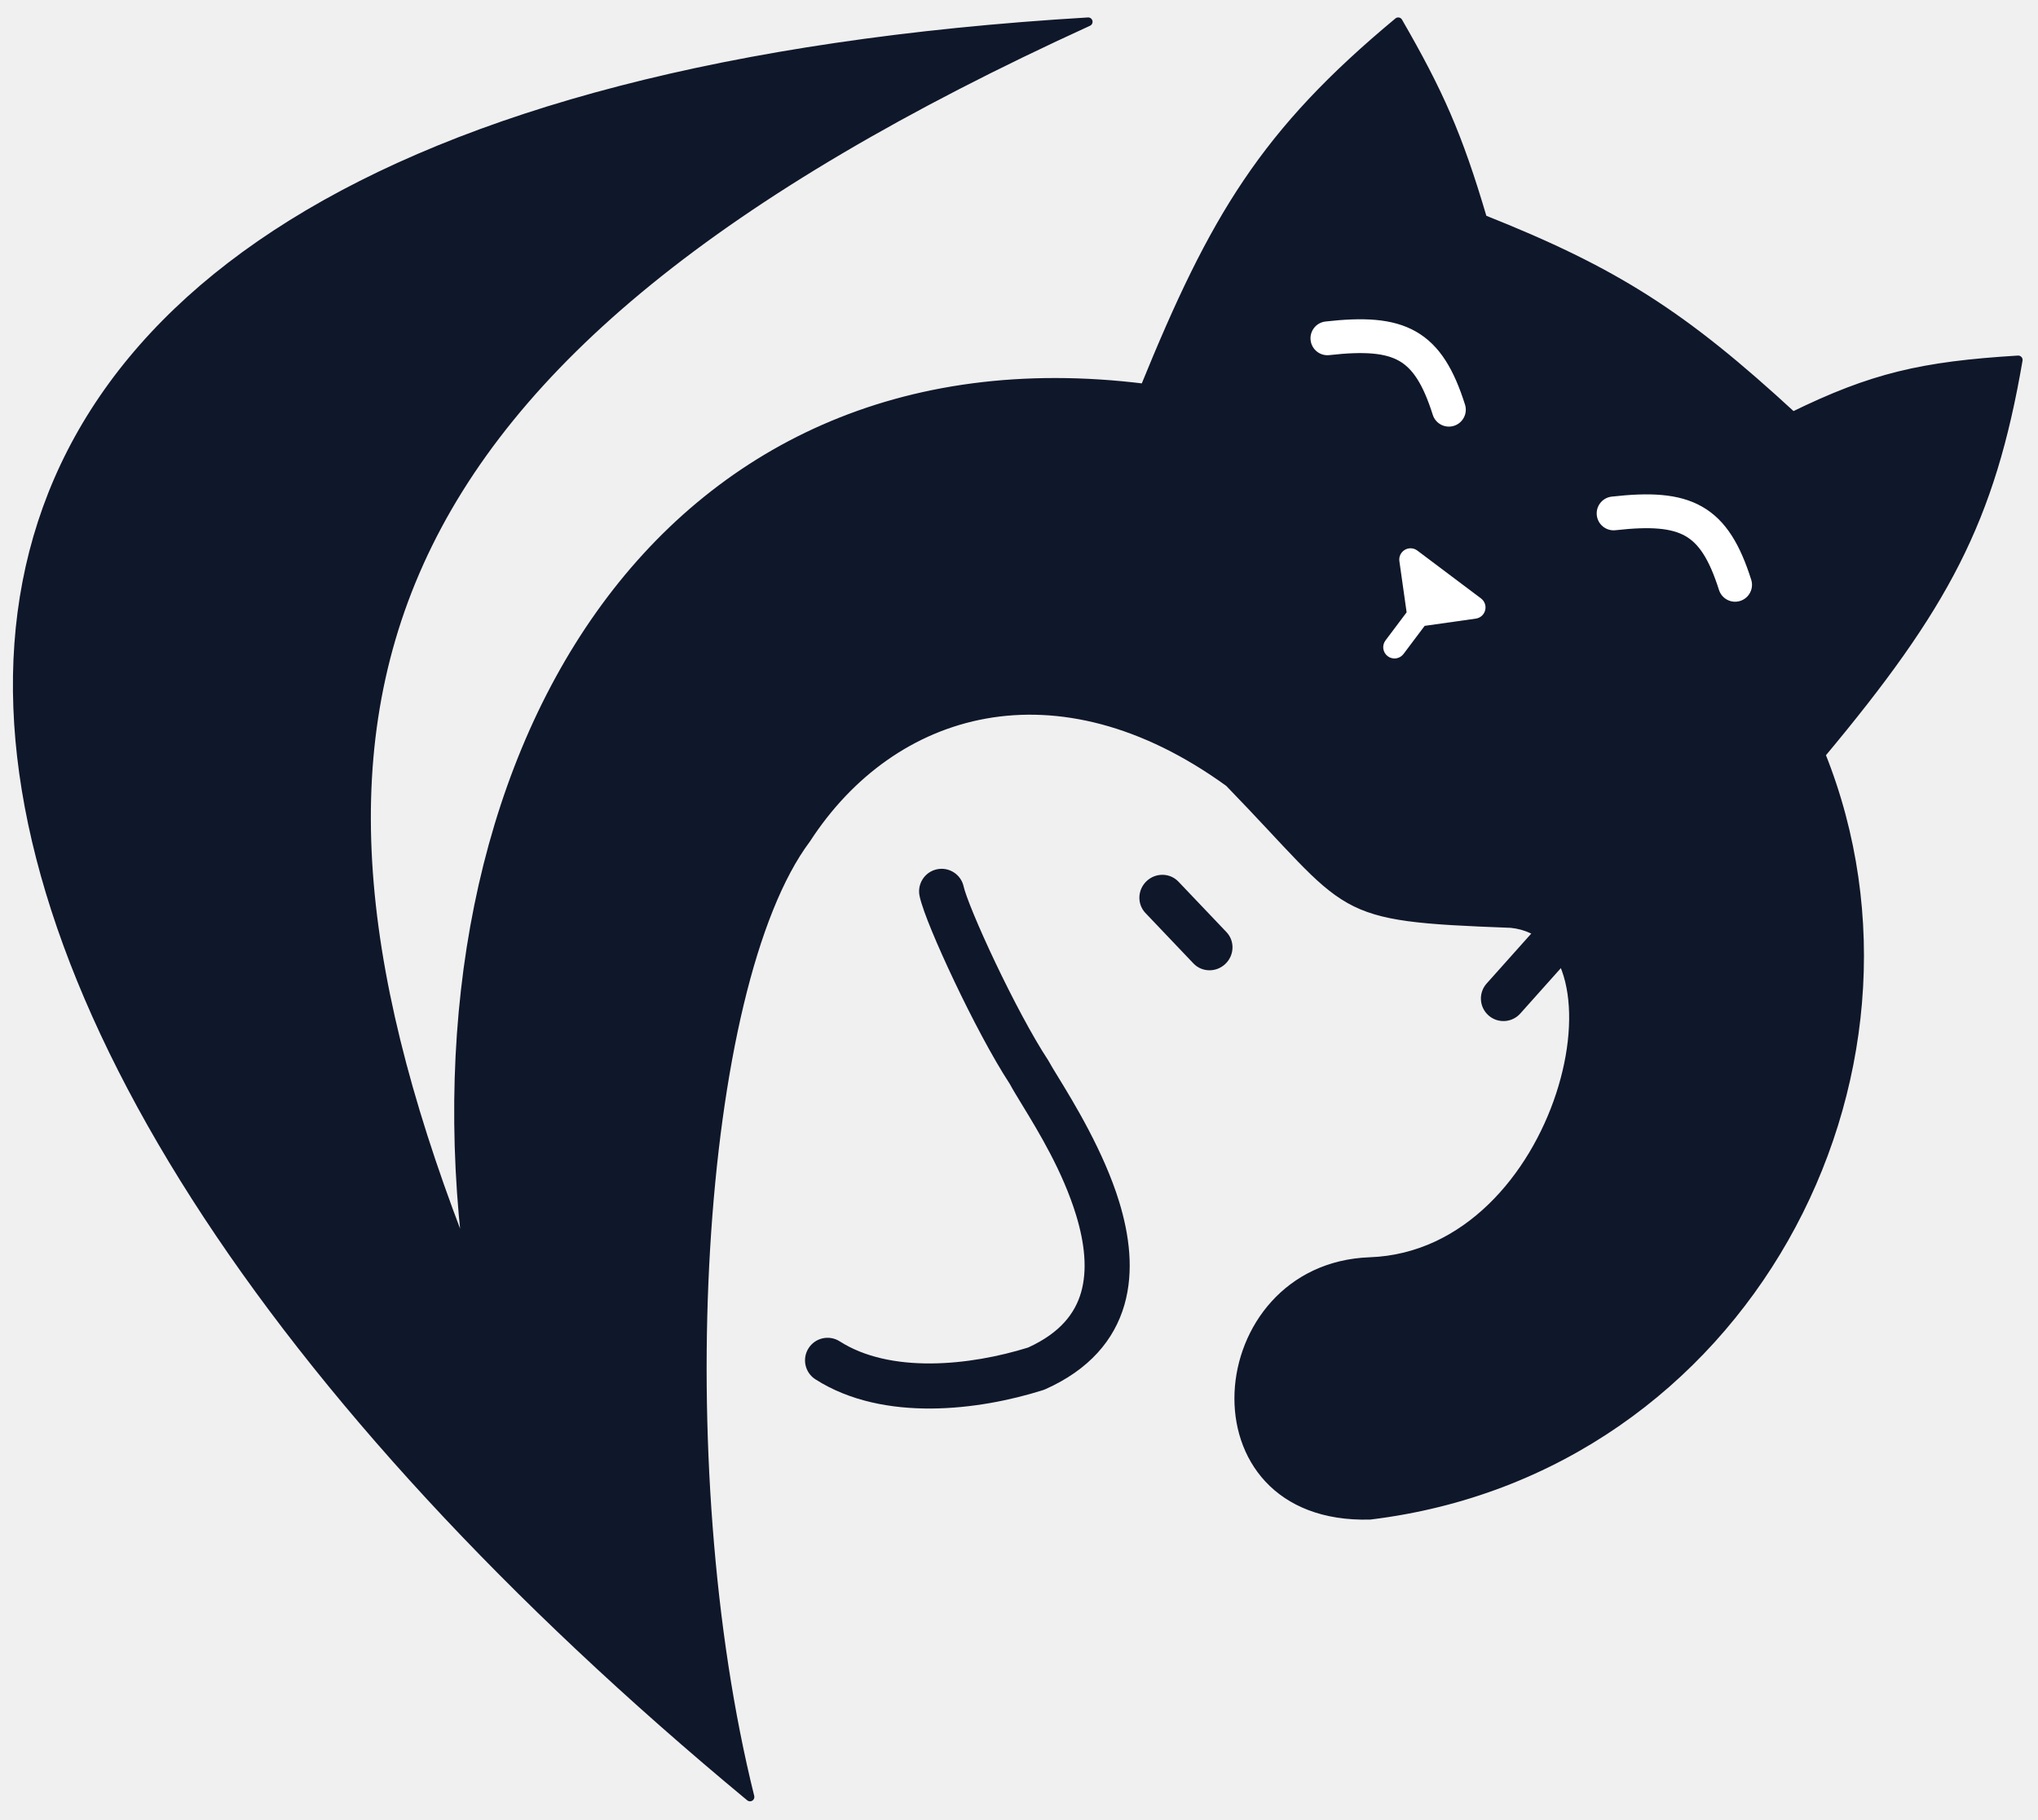
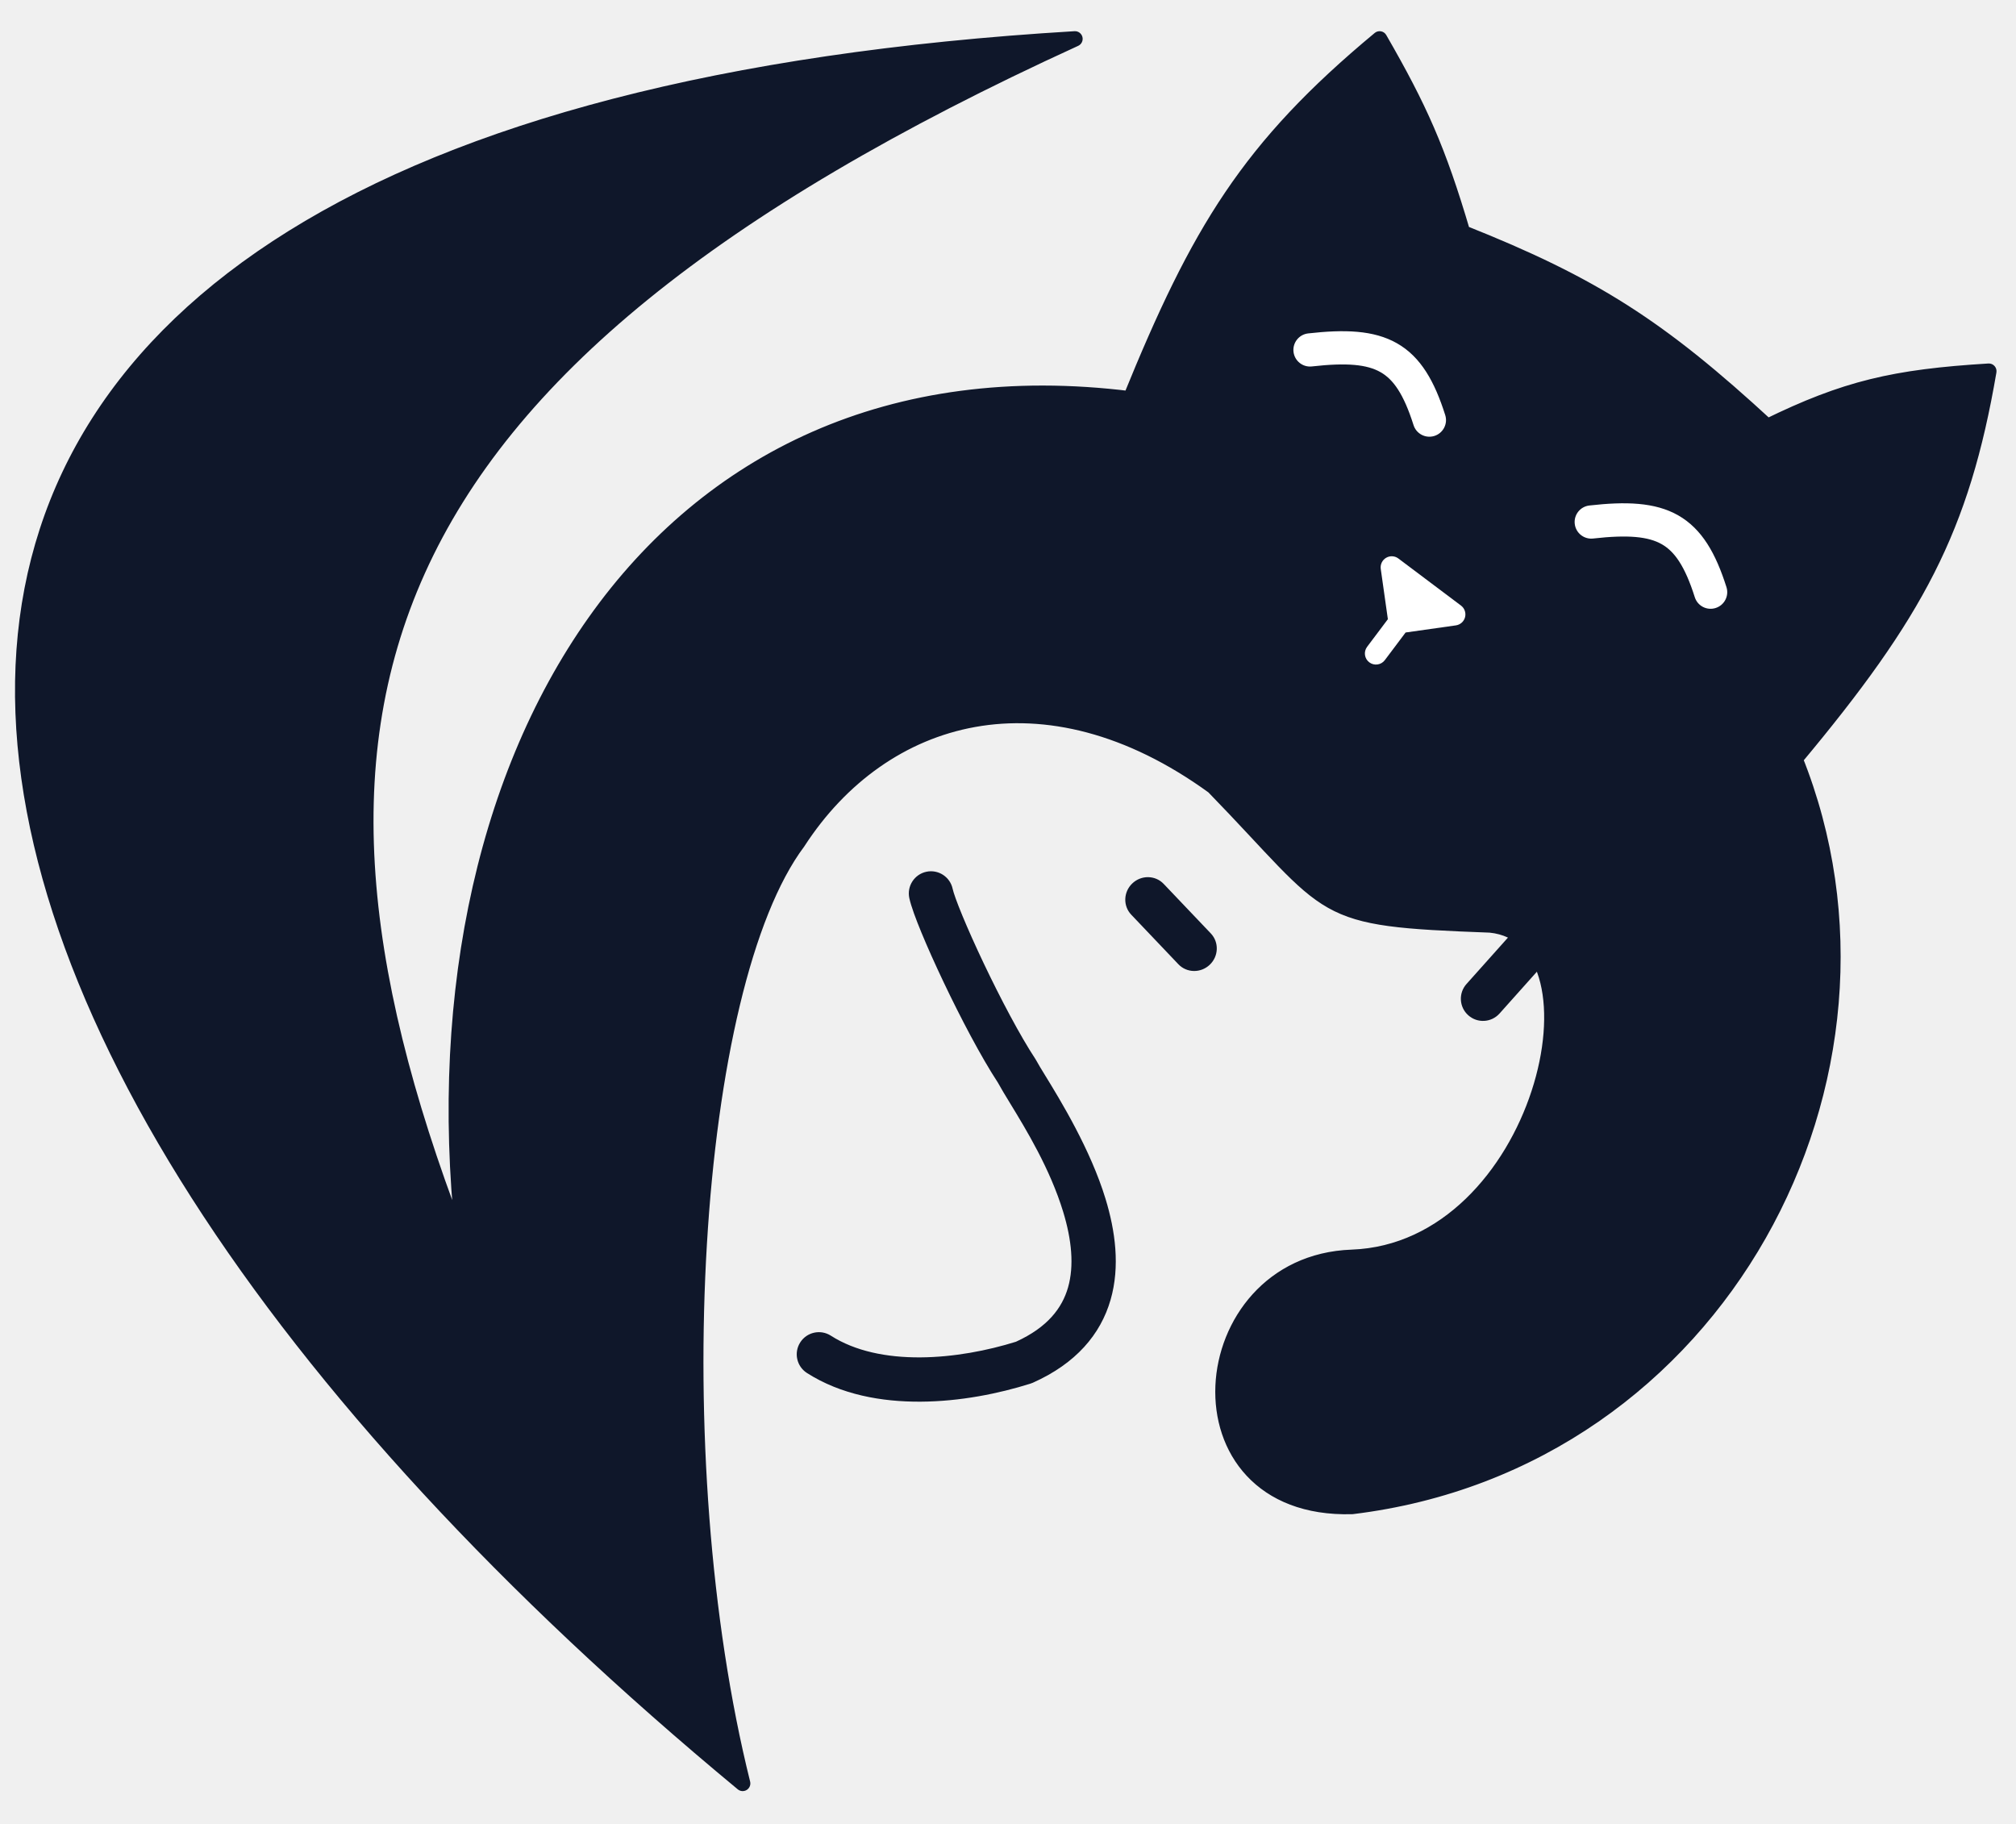
- <svg xmlns="http://www.w3.org/2000/svg" width="187" height="167" viewBox="0 0 187 167" fill="none">
-   <path fill-rule="evenodd" clip-rule="evenodd" d="M143.732 85.168C144.584 85.929 144.658 87.237 143.897 88.089L139.495 93.017C138.734 93.869 137.427 93.943 136.574 93.182C135.722 92.421 135.648 91.113 136.409 90.261L140.811 85.333C141.572 84.481 142.88 84.407 143.732 85.168Z" fill="#0F172A" />
-   <path fill-rule="evenodd" clip-rule="evenodd" d="M105.204 80.867C106.04 80.073 107.35 80.093 108.13 80.913L112.534 85.541C113.314 86.361 113.268 87.67 112.432 88.464C111.596 89.259 110.286 89.238 109.506 88.419L105.102 83.79C104.322 82.97 104.368 81.662 105.204 80.867Z" fill="#0F172A" />
-   <path fill-rule="evenodd" clip-rule="evenodd" d="M85.969 79.779C87.087 79.541 88.186 80.253 88.425 81.371C88.498 81.716 88.796 82.579 89.342 83.898C89.863 85.16 90.553 86.703 91.326 88.329C92.883 91.603 94.724 95.099 96.162 97.281C96.2 97.339 96.235 97.398 96.267 97.459C96.408 97.728 96.685 98.18 97.052 98.779C98.486 101.119 101.29 105.694 102.702 110.325C103.609 113.299 104.072 116.626 103.173 119.749C102.243 122.982 99.937 125.699 95.92 127.493C95.848 127.525 95.775 127.553 95.7 127.577C92.724 128.519 89.089 129.243 85.439 129.266C81.806 129.288 77.991 128.614 74.82 126.586C73.858 125.971 73.576 124.691 74.192 123.729C74.807 122.766 76.087 122.485 77.049 123.1C79.313 124.548 82.247 125.148 85.414 125.128C88.521 125.109 91.692 124.494 94.338 123.668C97.307 122.314 98.651 120.503 99.197 118.604C99.782 116.572 99.539 114.139 98.744 111.532C97.52 107.517 95.29 103.86 93.79 101.401C93.323 100.634 92.926 99.983 92.653 99.475C91.066 97.049 89.153 93.394 87.589 90.105C86.793 88.431 86.073 86.821 85.518 85.479C84.987 84.195 84.542 83.001 84.378 82.234C84.14 81.117 84.852 80.018 85.969 79.779Z" fill="#0F172A" />
-   <path d="M73.99 76.993C63.894 90.468 61.202 134.295 68.818 164.916C-19.147 92.04 -32.492 9.908 99.85 2C32.017 32.999 23.008 65.385 42.958 115.783C37.147 70.024 60.25 30.019 105.022 35.618C111.4 19.931 116.066 12.161 128.295 2C132.011 8.445 133.773 12.356 136.053 20.102C148.239 24.941 154.452 28.936 164.499 38.204C171.799 34.627 176.367 33.569 185.187 33.032C182.664 47.765 178.426 55.656 167.085 69.235C178.935 98.746 160.072 134.885 125.709 139.056C108.669 139.537 110.666 116.32 125.709 115.783C143.443 115.144 150.231 85.916 138.639 84.751C122.059 84.126 124.351 83.742 112.78 71.821C96.981 60.365 81.872 64.834 73.99 76.993Z" fill="#0F172A" />
-   <path d="M68.818 164.916L68.563 165.224C68.696 165.334 68.885 165.347 69.031 165.255C69.177 165.163 69.248 164.987 69.206 164.82L68.818 164.916ZM73.99 76.993L74.31 77.233C74.316 77.226 74.321 77.218 74.326 77.211L73.99 76.993ZM112.78 71.821L113.067 71.543C113.051 71.526 113.033 71.511 113.014 71.497L112.78 71.821ZM138.639 84.751L138.679 84.353C138.671 84.352 138.663 84.352 138.654 84.351L138.639 84.751ZM125.709 115.783L125.724 116.182H125.724L125.709 115.783ZM125.709 139.056L125.721 139.456C125.733 139.456 125.745 139.455 125.758 139.453L125.709 139.056ZM167.085 69.235L166.778 68.979C166.683 69.092 166.659 69.248 166.714 69.384L167.085 69.235ZM185.187 33.032L185.581 33.099C185.602 32.979 185.566 32.855 185.484 32.765C185.403 32.674 185.284 32.625 185.162 32.632L185.187 33.032ZM164.499 38.204L164.228 38.498C164.349 38.609 164.527 38.635 164.675 38.563L164.499 38.204ZM136.053 20.102L135.67 20.215C135.704 20.333 135.791 20.428 135.906 20.474L136.053 20.102ZM128.295 2L128.642 1.8C128.583 1.698 128.482 1.627 128.366 1.606C128.25 1.585 128.13 1.617 128.04 1.692L128.295 2ZM105.022 35.618L104.972 36.014C105.152 36.037 105.324 35.936 105.392 35.768L105.022 35.618ZM42.958 115.783L42.586 115.93C42.66 116.117 42.863 116.22 43.058 116.17C43.253 116.12 43.38 115.932 43.355 115.732L42.958 115.783ZM99.85 2L100.016 2.364C100.191 2.284 100.284 2.09 100.238 1.903C100.191 1.716 100.018 1.589 99.826 1.601L99.85 2ZM69.206 164.82C65.41 149.556 64.18 130.986 65.161 114.548C65.652 106.331 66.694 98.657 68.24 92.203C69.789 85.74 71.835 80.537 74.31 77.233L73.67 76.753C71.097 80.187 69.02 85.515 67.463 92.016C65.903 98.527 64.855 106.249 64.362 114.501C63.378 131.001 64.61 149.655 68.43 165.013L69.206 164.82ZM74.326 77.211C78.215 71.21 83.873 67.128 90.487 65.945C97.098 64.762 104.716 66.468 112.545 72.145L113.014 71.497C105.044 65.718 97.209 63.93 90.346 65.157C83.485 66.385 77.647 70.616 73.654 76.775L74.326 77.211ZM112.493 72.1C113.936 73.587 115.164 74.895 116.241 76.047C117.316 77.198 118.244 78.197 119.083 79.061C120.76 80.789 122.109 82.009 123.635 82.87C126.684 84.593 130.37 84.84 138.624 85.151L138.654 84.351C130.328 84.038 126.871 83.78 124.028 82.174C122.607 81.371 121.324 80.221 119.657 78.504C118.825 77.646 117.904 76.655 116.825 75.501C115.748 74.347 114.516 73.035 113.067 71.543L112.493 72.1ZM138.599 85.149C141.278 85.418 142.925 87.292 143.615 90.097C144.308 92.917 144.008 96.621 142.791 100.34C140.352 107.795 134.322 115.072 125.695 115.383L125.724 116.182C134.831 115.854 141.062 108.198 143.552 100.589C144.799 96.776 145.131 92.914 144.392 89.906C143.648 86.883 141.796 84.666 138.679 84.353L138.599 85.149ZM125.695 115.383C117.928 115.66 113.535 121.803 113.278 127.784C113.15 130.779 114.054 133.763 116.112 135.971C118.177 138.186 121.365 139.579 125.721 139.456L125.698 138.657C121.534 138.774 118.581 137.446 116.698 135.426C114.808 133.399 113.957 130.636 114.077 127.819C114.32 122.177 118.447 116.442 125.724 116.182L125.695 115.383ZM125.758 139.453C160.396 135.248 179.399 98.827 167.456 69.086L166.714 69.384C178.472 98.665 159.748 134.521 125.661 138.659L125.758 139.453ZM167.392 69.492C173.069 62.694 176.987 57.299 179.8 51.747C182.615 46.19 184.315 40.493 185.581 33.099L184.792 32.964C183.536 40.303 181.856 45.919 179.086 51.385C176.314 56.857 172.442 62.197 166.778 68.979L167.392 69.492ZM185.162 32.632C176.3 33.172 171.678 34.24 164.323 37.844L164.675 38.563C171.919 35.013 176.435 33.965 185.211 33.431L185.162 32.632ZM164.77 37.91C154.689 28.611 148.435 24.589 136.201 19.73L135.906 20.474C148.042 25.294 154.214 29.261 164.228 38.498L164.77 37.91ZM136.437 19.989C134.148 12.211 132.372 8.271 128.642 1.8L127.949 2.2C131.65 8.619 133.399 12.501 135.67 20.215L136.437 19.989ZM128.04 1.692C121.904 6.79 117.652 11.3 114.133 16.513C110.617 21.721 107.844 27.616 104.651 35.467L105.392 35.768C108.579 27.933 111.327 22.099 114.796 16.961C118.262 11.826 122.457 7.371 128.551 2.308L128.04 1.692ZM105.071 35.221C82.54 32.403 65.427 41.068 54.695 56.21C43.977 71.332 39.647 92.881 42.561 115.833L43.355 115.732C40.459 92.925 44.774 71.592 55.348 56.672C65.908 41.772 82.732 33.233 104.972 36.014L105.071 35.221ZM43.33 115.635C33.369 90.472 30.679 69.904 38.85 51.781C47.027 33.645 66.126 17.852 100.016 2.364L99.683 1.636C65.742 17.148 46.419 33.046 38.121 51.452C29.816 69.872 32.597 90.696 42.586 115.93L43.33 115.635ZM99.826 1.601C66.707 3.58 42.652 10.204 26.588 20.204C10.507 30.214 2.435 43.609 1.32 59.066C0.206 74.5 6.03 91.932 17.609 110.043C29.19 128.159 46.549 146.986 68.563 165.224L69.073 164.608C47.104 146.407 29.808 127.64 18.283 109.612C6.755 91.58 1.021 74.321 2.118 59.124C3.213 43.95 11.121 30.774 27.011 20.883C42.916 10.982 66.821 4.374 99.874 2.399L99.826 1.601Z" fill="#0F172A" />
-   <path fill-rule="evenodd" clip-rule="evenodd" d="M128.382 33.123C127.131 32.411 125.265 32.217 121.973 32.59C121.121 32.686 120.353 32.074 120.257 31.222C120.16 30.371 120.773 29.602 121.624 29.506C124.99 29.126 127.739 29.186 129.918 30.427C132.152 31.699 133.431 33.999 134.424 37.131C134.683 37.948 134.231 38.82 133.414 39.079C132.597 39.338 131.725 38.886 131.466 38.069C130.543 35.157 129.577 33.804 128.382 33.123Z" fill="white" />
-   <path fill-rule="evenodd" clip-rule="evenodd" d="M154.643 49.194C153.391 48.481 151.526 48.288 148.233 48.66C147.382 48.756 146.614 48.144 146.517 47.293C146.421 46.441 147.033 45.673 147.885 45.577C151.25 45.196 154 45.256 156.178 46.497C158.413 47.77 159.692 50.069 160.685 53.202C160.944 54.018 160.492 54.891 159.675 55.15C158.858 55.408 157.986 54.956 157.727 54.139C156.803 51.227 155.838 49.874 154.643 49.194Z" fill="white" />
-   <path d="M135.273 55.748L129.427 51.353L130.152 56.474L135.273 55.748Z" fill="white" />
-   <path fill-rule="evenodd" clip-rule="evenodd" d="M128.9 50.462C129.26 50.25 129.713 50.275 130.048 50.526L135.894 54.921C136.228 55.173 136.378 55.601 136.274 56.006C136.17 56.411 135.832 56.714 135.418 56.772L130.721 57.438L128.781 60.019C128.438 60.475 127.789 60.567 127.333 60.224C126.876 59.881 126.784 59.232 127.127 58.776L129.067 56.195L128.402 51.498C128.343 51.084 128.54 50.675 128.9 50.462ZM131.031 55.305L132.655 55.074L130.801 53.681L131.031 55.305Z" fill="white" />
+ <svg xmlns="http://www.w3.org/2000/svg" width="105" height="95" viewBox="0 0 105 95" fill="none">
+   <path fill-rule="evenodd" clip-rule="evenodd" d="M80.464 48.411C80.939 48.836 80.98 49.565 80.556 50.041L78.101 52.789C77.676 53.265 76.947 53.306 76.472 52.881C75.996 52.457 75.955 51.727 76.38 51.252L78.835 48.504C79.259 48.028 79.989 47.987 80.464 48.411Z" fill="#0F172A" />
+   <path fill-rule="evenodd" clip-rule="evenodd" d="M58.976 46.012C59.442 45.569 60.173 45.581 60.608 46.038L63.064 48.619C63.499 49.077 63.474 49.806 63.007 50.25C62.541 50.693 61.81 50.681 61.375 50.224L58.919 47.642C58.484 47.185 58.509 46.455 58.976 46.012Z" fill="#0F172A" />
+   <path fill-rule="evenodd" clip-rule="evenodd" d="M48.248 45.406C48.871 45.273 49.484 45.671 49.617 46.294C49.658 46.486 49.824 46.968 50.129 47.704C50.42 48.408 50.804 49.268 51.235 50.175C52.104 52.001 53.13 53.951 53.933 55.168C53.954 55.2 53.973 55.233 53.991 55.267C54.07 55.417 54.224 55.67 54.429 56.003C55.229 57.308 56.793 59.86 57.58 62.443C58.086 64.102 58.345 65.958 57.843 67.699C57.324 69.502 56.038 71.018 53.797 72.019C53.758 72.037 53.717 72.052 53.675 72.065C52.015 72.591 49.988 72.995 47.952 73.007C45.925 73.02 43.798 72.644 42.029 71.513C41.492 71.169 41.335 70.456 41.679 69.919C42.022 69.382 42.736 69.225 43.273 69.569C44.535 70.376 46.172 70.711 47.938 70.7C49.671 70.689 51.44 70.346 52.915 69.885C54.572 69.13 55.321 68.12 55.626 67.061C55.952 65.927 55.816 64.57 55.373 63.116C54.69 60.877 53.446 58.837 52.61 57.466C52.349 57.038 52.128 56.675 51.975 56.392C51.09 55.039 50.023 53 49.151 51.166C48.707 50.232 48.305 49.334 47.996 48.585C47.7 47.869 47.452 47.203 47.36 46.776C47.227 46.153 47.625 45.539 48.248 45.406Z" fill="#0F172A" />
+   <path d="M41.566 43.852C35.934 51.367 34.433 75.812 38.681 92.891C-10.382 52.244 -17.825 6.435 55.989 2.024C18.155 19.314 13.13 37.377 24.258 65.487C21.017 39.965 33.902 17.652 58.873 20.775C62.431 12.026 65.033 7.692 71.854 2.024C73.927 5.619 74.91 7.8 76.181 12.121C82.978 14.82 86.443 17.048 92.047 22.217C96.118 20.222 98.666 19.632 103.585 19.332C102.179 27.55 99.815 31.951 93.489 39.525C100.099 55.984 89.578 76.141 70.412 78.468C60.908 78.736 62.021 65.786 70.412 65.487C80.303 65.13 84.089 48.829 77.624 48.179C68.376 47.83 69.655 47.616 63.2 40.967C54.389 34.577 45.962 37.07 41.566 43.852Z" fill="#0F172A" />
+   <path d="M38.681 92.891L38.426 93.199C38.559 93.309 38.748 93.321 38.894 93.229C39.04 93.137 39.111 92.962 39.069 92.794L38.681 92.891ZM41.566 43.852L41.886 44.092C41.891 44.084 41.896 44.077 41.901 44.069L41.566 43.852ZM63.2 40.967L63.487 40.688C63.471 40.672 63.454 40.657 63.435 40.643L63.2 40.967ZM77.624 48.179L77.663 47.781C77.655 47.78 77.647 47.779 77.639 47.779L77.624 48.179ZM70.412 65.487L70.426 65.886L70.426 65.886L70.412 65.487ZM70.412 78.468L70.423 78.867C70.436 78.867 70.448 78.866 70.46 78.865L70.412 78.468ZM93.489 39.525L93.182 39.268C93.088 39.381 93.063 39.537 93.118 39.674L93.489 39.525ZM103.585 19.332L103.98 19.4C104 19.279 103.965 19.156 103.883 19.065C103.802 18.974 103.683 18.926 103.561 18.933L103.585 19.332ZM92.047 22.217L91.776 22.511C91.897 22.623 92.075 22.649 92.223 22.576L92.047 22.217ZM76.181 12.121L75.798 12.234C75.832 12.352 75.919 12.447 76.034 12.492L76.181 12.121ZM71.854 2.024L72.201 1.825C72.142 1.722 72.041 1.651 71.925 1.631C71.809 1.61 71.689 1.641 71.599 1.717L71.854 2.024ZM58.873 20.775L58.824 21.172C59.003 21.194 59.176 21.093 59.244 20.925L58.873 20.775ZM24.258 65.487L23.886 65.634C23.96 65.821 24.162 65.924 24.357 65.874C24.552 65.824 24.68 65.636 24.654 65.436L24.258 65.487ZM55.989 2.024L56.155 2.388C56.33 2.308 56.423 2.115 56.377 1.928C56.33 1.741 56.157 1.614 55.965 1.625L55.989 2.024ZM39.069 92.794C36.957 84.302 36.271 73.963 36.818 64.809C37.091 60.233 37.671 55.964 38.531 52.376C39.392 48.78 40.526 45.906 41.886 44.092L41.245 43.612C39.789 45.556 38.624 48.555 37.753 52.19C36.88 55.833 36.294 60.151 36.019 64.761C35.469 73.978 36.157 84.401 38.293 92.987L39.069 92.794ZM41.901 44.069C44.048 40.758 47.164 38.514 50.798 37.864C54.429 37.214 58.631 38.147 62.965 41.291L63.435 40.643C58.959 37.397 54.541 36.382 50.657 37.076C46.775 37.77 43.48 40.164 41.23 43.634L41.901 44.069ZM62.913 41.246C63.718 42.074 64.401 42.802 65.002 43.445C65.601 44.086 66.12 44.645 66.589 45.128C67.527 46.094 68.294 46.79 69.168 47.284C70.914 48.27 73.021 48.406 77.609 48.578L77.639 47.779C72.978 47.603 71.101 47.457 69.561 46.587C68.792 46.153 68.09 45.526 67.163 44.571C66.701 44.094 66.189 43.543 65.586 42.898C64.985 42.255 64.297 41.522 63.487 40.688L62.913 41.246ZM77.584 48.577C78.981 48.717 79.854 49.686 80.227 51.203C80.603 52.734 80.443 54.765 79.771 56.818C78.422 60.943 75.103 64.917 70.397 65.087L70.426 65.886C75.612 65.7 79.132 61.345 80.532 57.067C81.234 54.92 81.427 52.731 81.004 51.012C80.577 49.278 79.499 47.965 77.663 47.781L77.584 48.577ZM70.398 65.087C65.957 65.246 63.448 68.762 63.302 72.173C63.228 73.882 63.744 75.596 64.93 76.867C66.121 78.145 67.952 78.937 70.423 78.867L70.401 78.068C68.12 78.132 66.525 77.406 65.515 76.322C64.499 75.232 64.035 73.739 64.101 72.207C64.233 69.136 66.476 66.028 70.426 65.886L70.398 65.087ZM70.46 78.865C89.901 76.504 100.562 56.065 93.86 39.376L93.118 39.674C99.635 55.904 89.254 75.777 70.364 78.07L70.46 78.865ZM93.796 39.781C96.966 35.986 99.161 32.965 100.739 29.851C102.319 26.731 103.272 23.536 103.98 19.4L103.191 19.265C102.492 23.346 101.56 26.46 100.025 29.489C98.488 32.523 96.338 35.49 93.182 39.268L93.796 39.781ZM103.561 18.933C98.599 19.235 95.997 19.836 91.871 21.858L92.223 22.576C96.239 20.608 98.734 20.029 103.61 19.732L103.561 18.933ZM92.318 21.923C86.68 16.723 83.174 14.467 76.329 11.749L76.034 12.492C82.781 15.172 86.205 17.373 91.776 22.511L92.318 21.923ZM76.565 12.008C75.284 7.655 74.288 5.445 72.201 1.825L71.508 2.224C73.565 5.793 74.535 7.946 75.798 12.234L76.565 12.008ZM71.599 1.717C68.167 4.568 65.783 7.095 63.809 10.02C61.837 12.941 60.285 16.242 58.503 20.624L59.244 20.925C61.02 16.558 62.547 13.318 64.472 10.468C66.393 7.621 68.72 5.148 72.11 2.332L71.599 1.717ZM58.923 20.378C46.292 18.798 36.683 23.659 30.66 32.158C24.65 40.637 22.231 52.704 23.861 65.537L24.654 65.436C23.043 52.748 25.447 40.897 31.312 32.62C37.164 24.363 46.484 19.628 58.824 21.172L58.923 20.378ZM24.63 65.339C19.08 51.32 17.6 39.905 22.128 29.863C26.661 19.807 37.264 11.021 56.155 2.388L55.822 1.661C36.88 10.317 26.054 19.208 21.398 29.534C16.737 39.873 18.308 51.544 23.886 65.634L24.63 65.339ZM55.965 1.625C37.478 2.73 24.028 6.428 15.034 12.028C6.022 17.637 1.484 25.156 0.857 33.84C0.232 42.501 3.501 52.262 9.97 62.381C16.442 72.504 26.138 83.019 38.426 93.199L38.936 92.583C26.693 82.44 17.06 71.985 10.644 61.95C4.225 51.91 1.047 42.322 1.655 33.898C2.261 25.498 6.636 18.197 15.456 12.707C24.293 7.206 37.593 3.524 56.013 2.424L55.965 1.625Z" fill="#0F172A" />
+   <path fill-rule="evenodd" clip-rule="evenodd" d="M71.902 19.384C71.204 18.986 70.164 18.878 68.327 19.086C67.853 19.14 67.424 18.798 67.37 18.323C67.317 17.848 67.658 17.42 68.133 17.366C70.01 17.154 71.544 17.188 72.759 17.88C74.005 18.589 74.718 19.872 75.272 21.619C75.417 22.075 75.164 22.561 74.709 22.706C74.253 22.85 73.767 22.598 73.622 22.142C73.107 20.518 72.569 19.763 71.902 19.384Z" fill="white" />
+   <path fill-rule="evenodd" clip-rule="evenodd" d="M86.55 28.346C85.852 27.949 84.811 27.841 82.975 28.049C82.5 28.103 82.072 27.761 82.018 27.286C81.964 26.811 82.305 26.383 82.78 26.329C84.657 26.117 86.191 26.151 87.406 26.842C88.652 27.552 89.366 28.835 89.92 30.582C90.064 31.038 89.812 31.524 89.356 31.668C88.901 31.813 88.414 31.561 88.27 31.105C87.755 29.481 87.216 28.726 86.55 28.346Z" fill="white" />
+   <path d="M75.746 32.003L72.485 29.552L72.889 32.408L75.746 32.003Z" fill="white" />
+   <path fill-rule="evenodd" clip-rule="evenodd" d="M72.192 29.054C72.393 28.935 72.646 28.949 72.832 29.089L76.093 31.541C76.28 31.681 76.363 31.92 76.305 32.146C76.247 32.372 76.058 32.54 75.827 32.573L73.208 32.944L72.126 34.384C71.934 34.639 71.573 34.69 71.318 34.498C71.063 34.307 71.012 33.945 71.203 33.691L72.285 32.251L71.914 29.631C71.882 29.401 71.991 29.172 72.192 29.054ZM73.38 31.755L74.286 31.626L73.252 30.849L73.38 31.755Z" fill="white" />
</svg>
